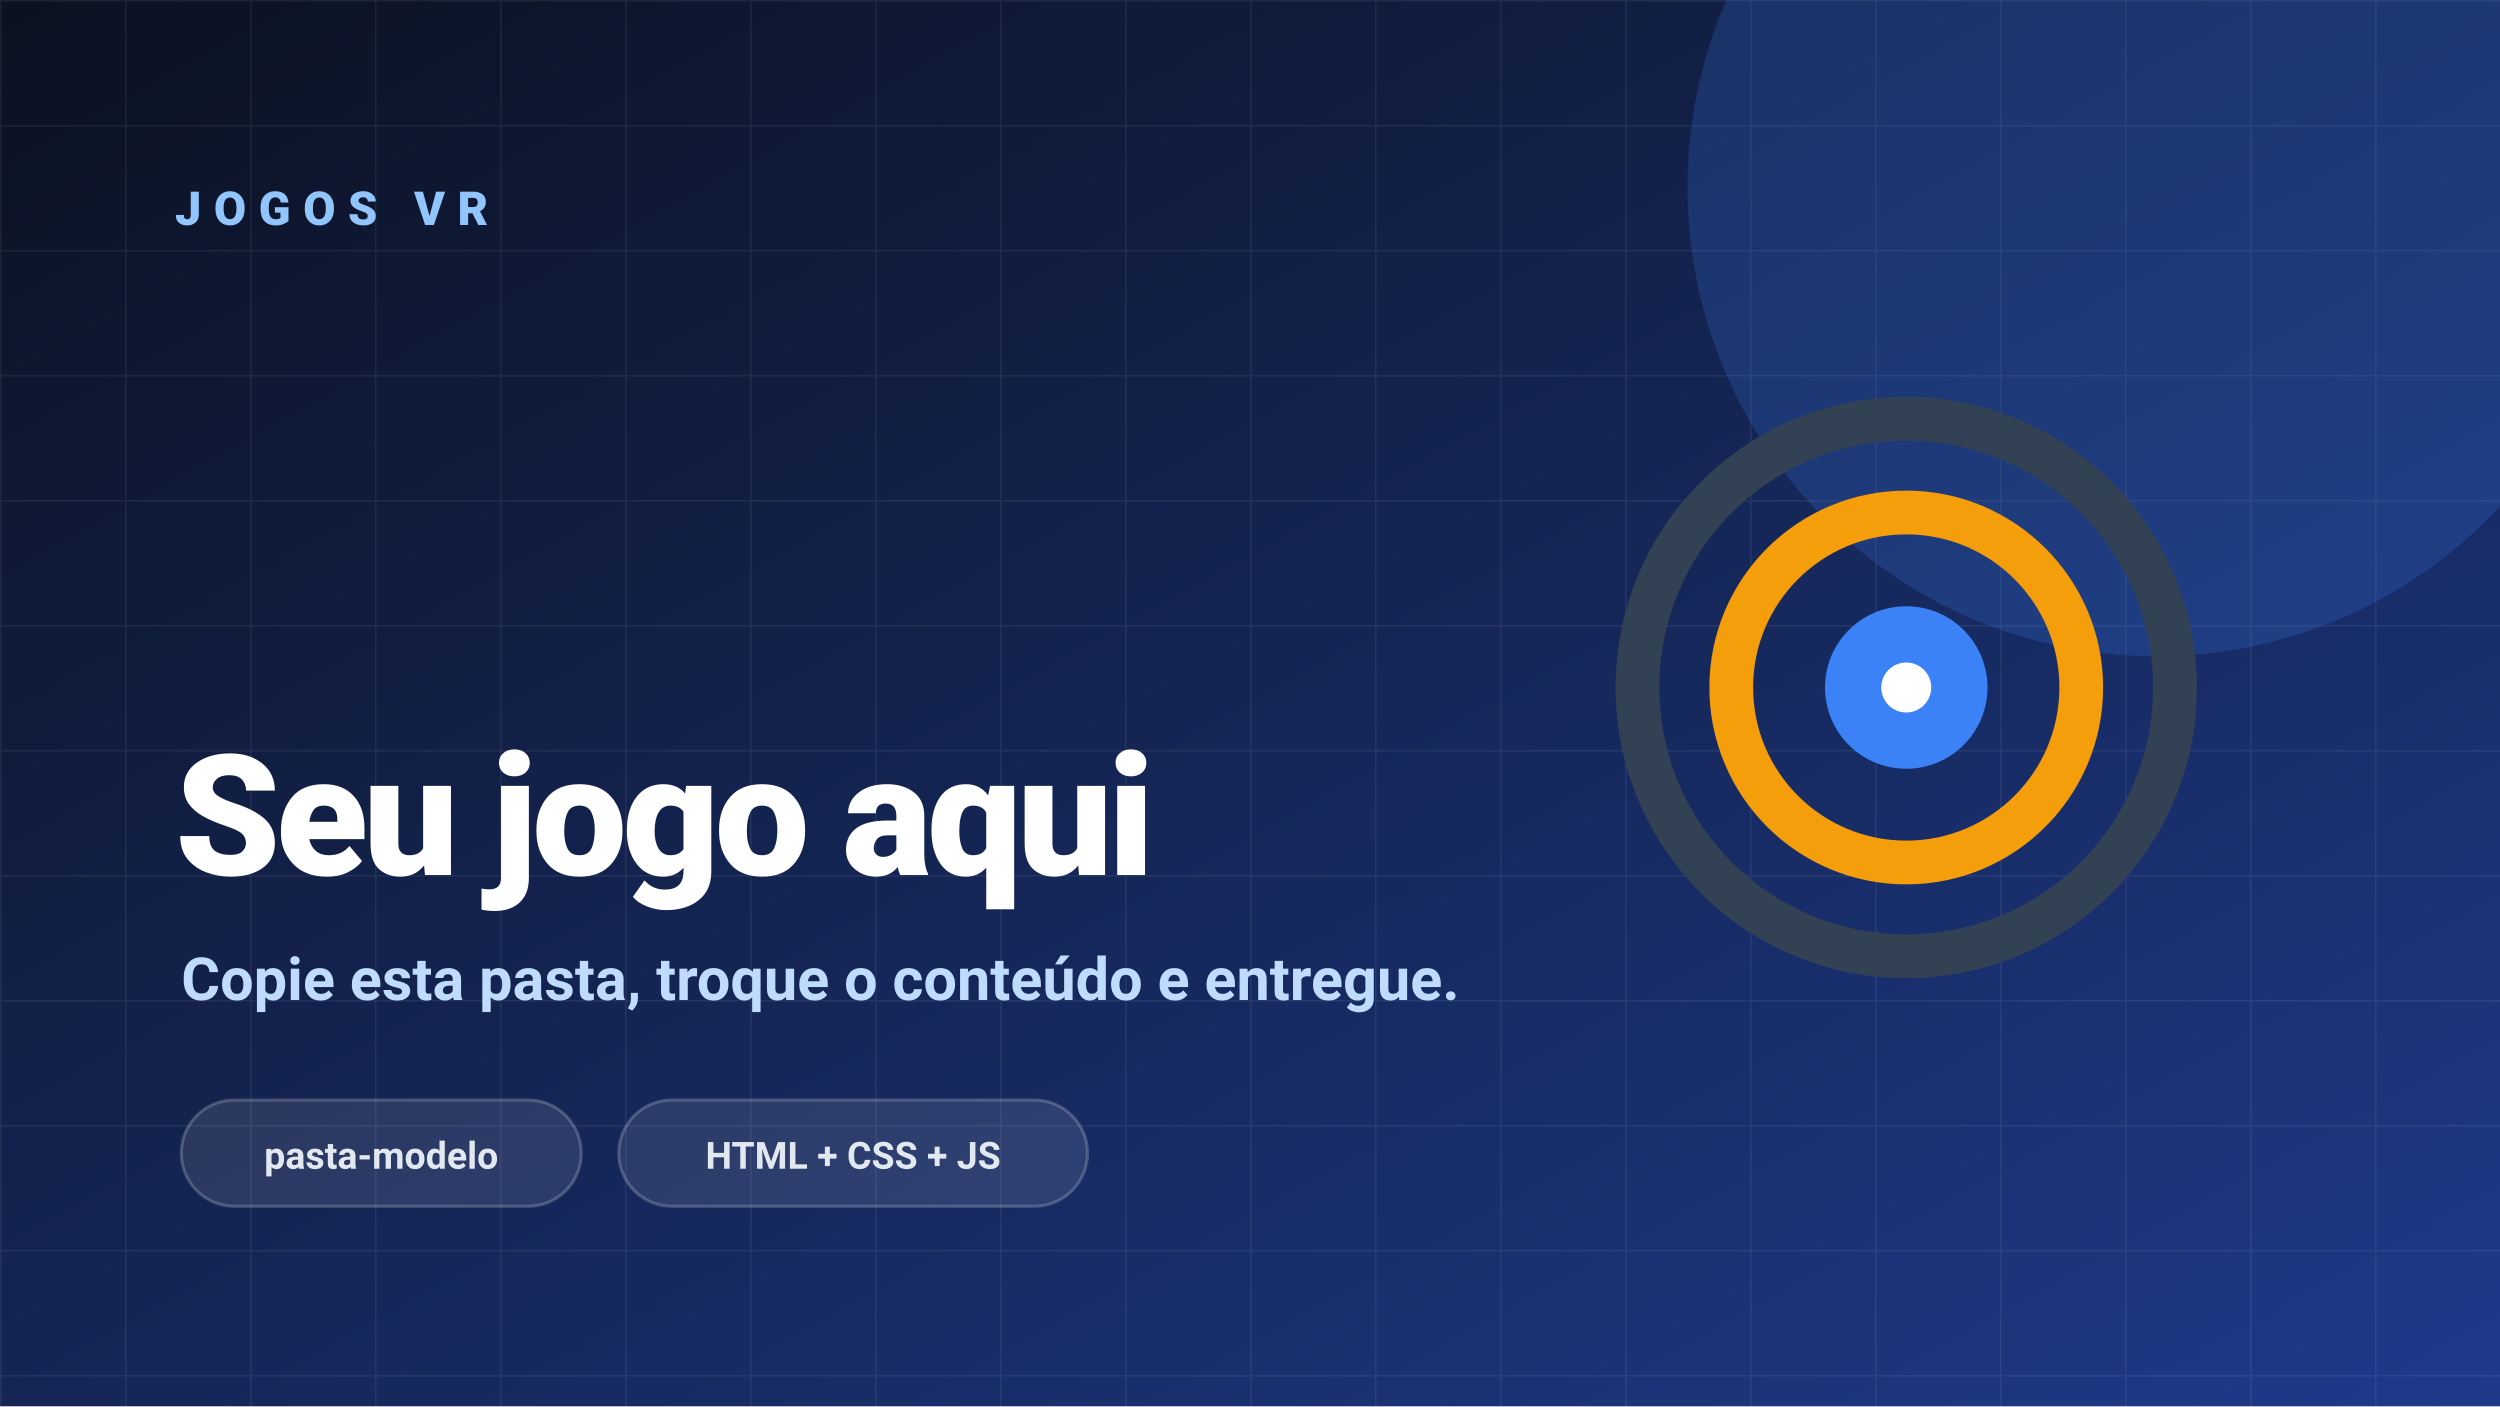
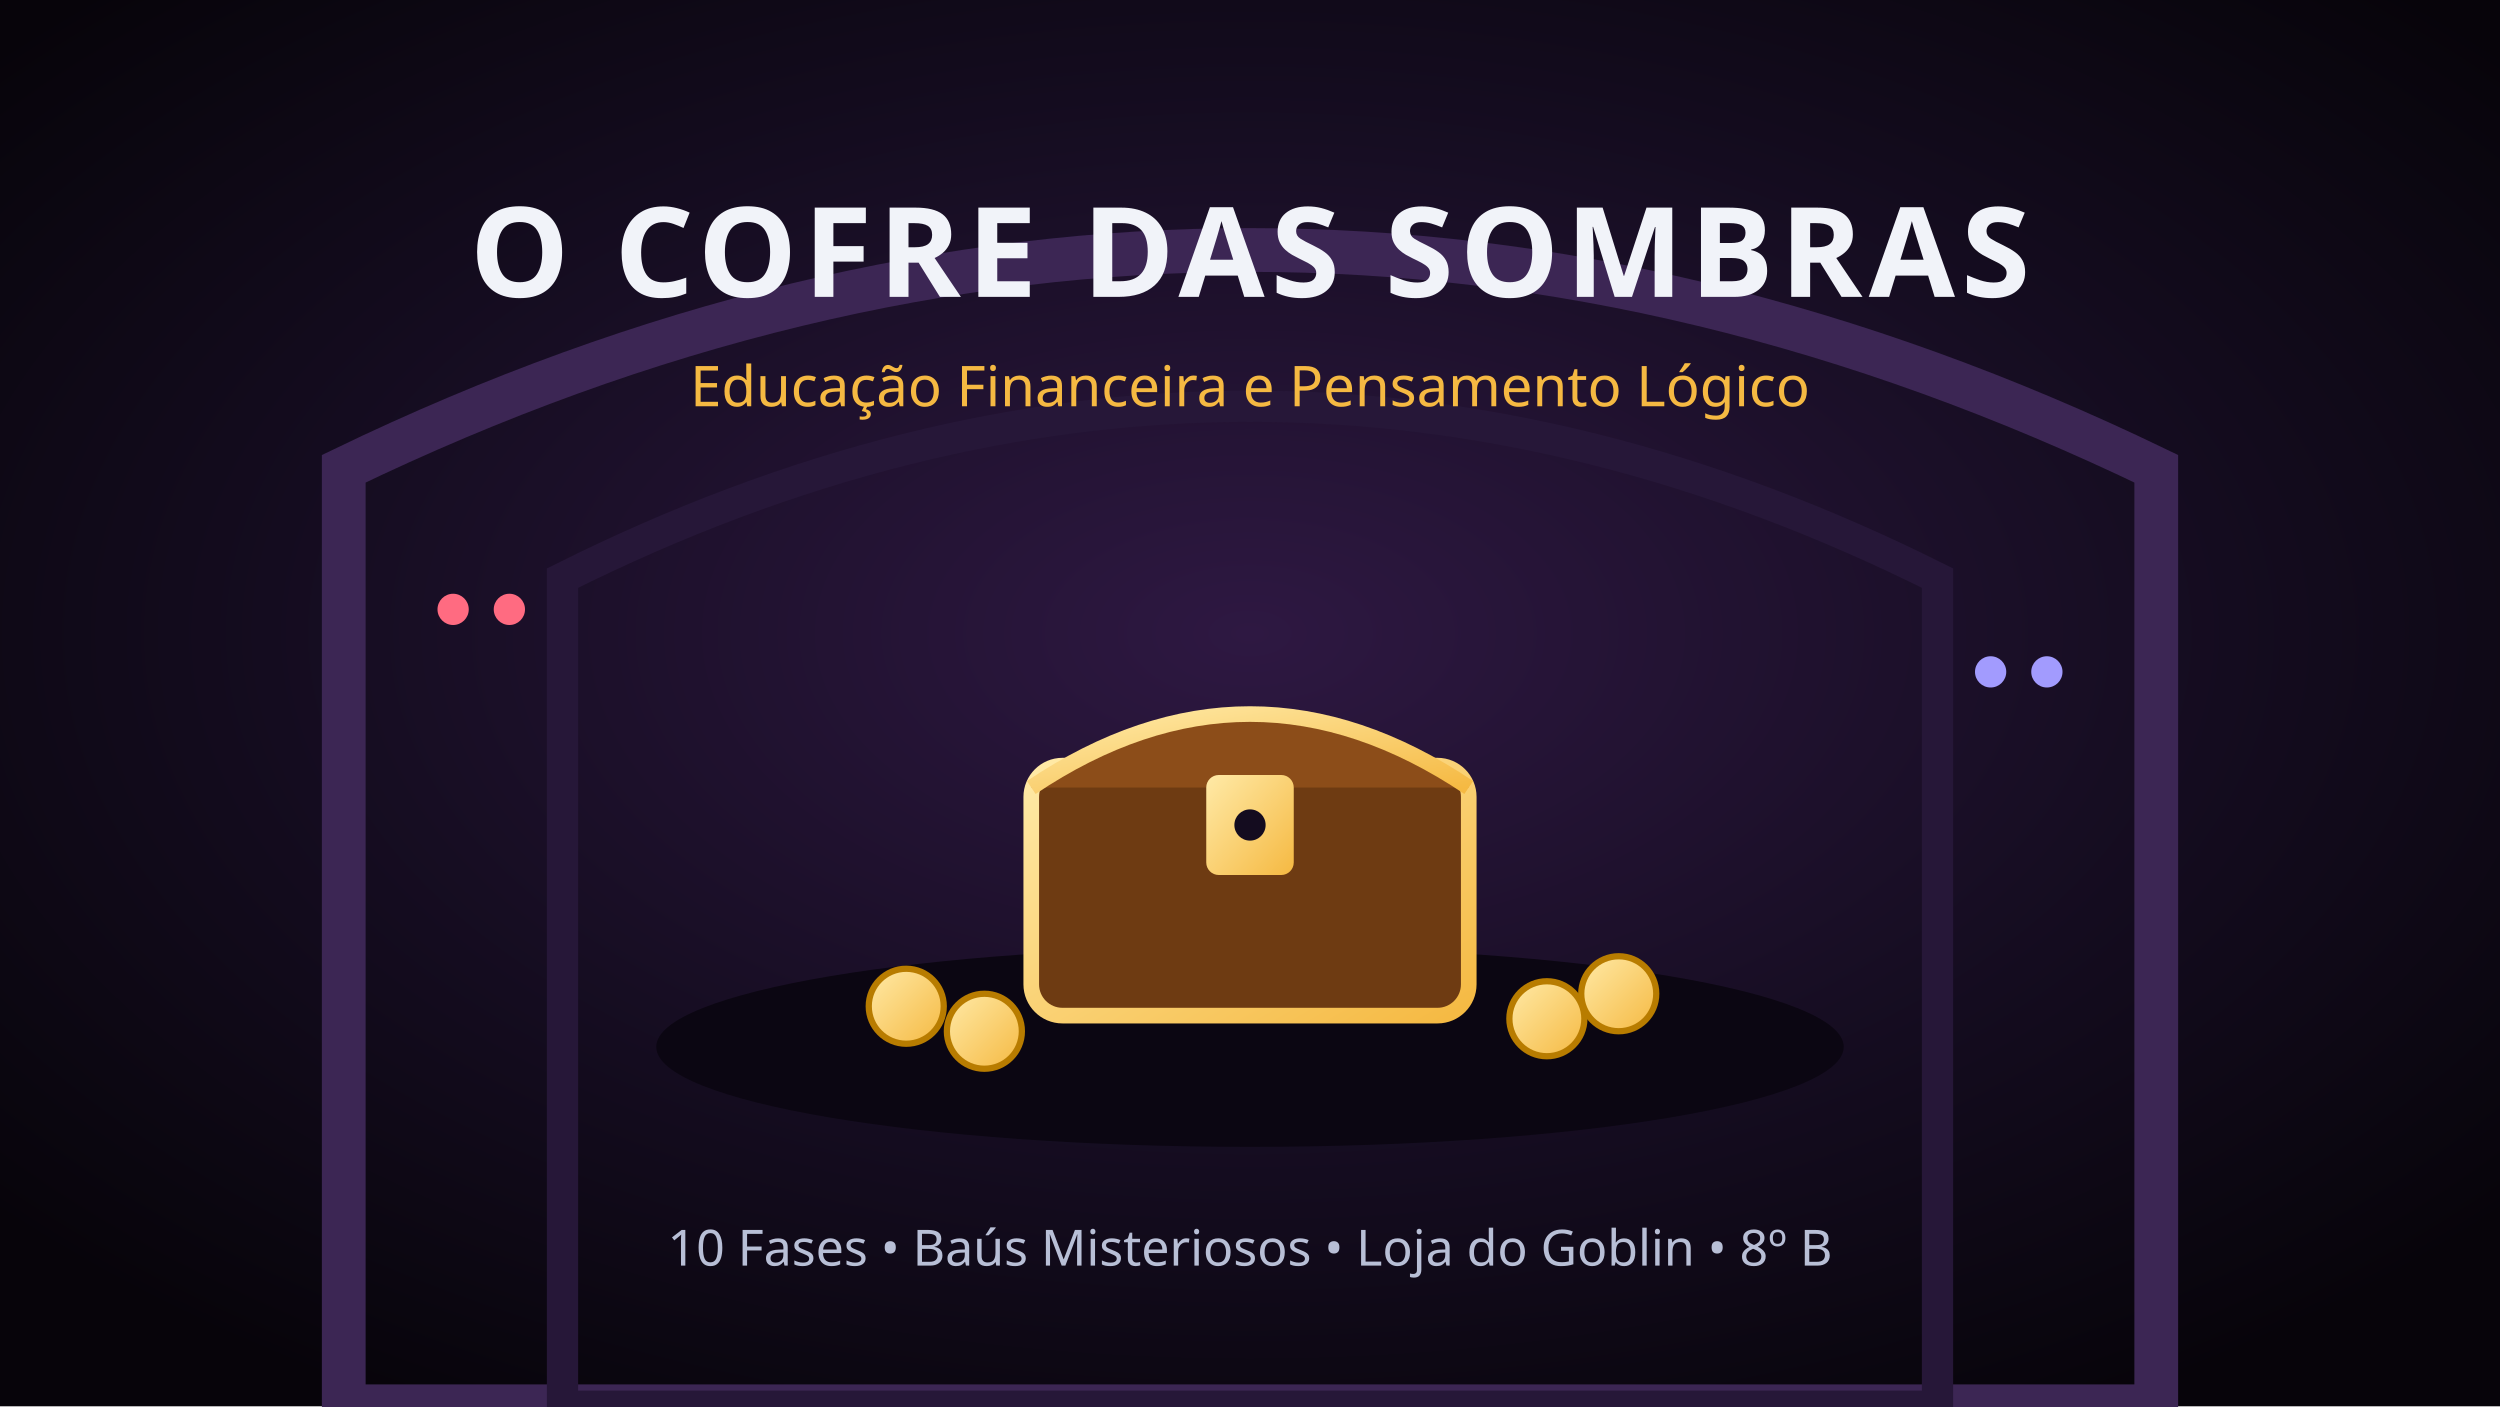
- <svg xmlns="http://www.w3.org/2000/svg" viewBox="0 0 800 450" role="img" aria-label="Capa de modelo de jogo">
+ <svg xmlns="http://www.w3.org/2000/svg" viewBox="0 0 800 450" width="800" height="450">
  <defs>
-     <linearGradient id="bg" x1="0" y1="0" x2="1" y2="1">
-       <stop offset="0" stop-color="#0b1120" />
-       <stop offset="1" stop-color="#1e3a8a" />
+     <radialGradient id="fundoAbismo" cx="50%" cy="45%" r="65%">
+       <stop offset="0%" stop-color="#2e1842" />
+       <stop offset="60%" stop-color="#140c1f" />
+       <stop offset="100%" stop-color="#07040a" />
+     </radialGradient>
+     <linearGradient id="brilhoOuro" x1="0%" y1="0%" x2="100%" y2="100%">
+       <stop offset="0%" stop-color="#ffeaa7" />
+       <stop offset="100%" stop-color="#f5b942" />
    </linearGradient>
-     <pattern id="grid" width="40" height="40" patternUnits="userSpaceOnUse">
-       <path d="M40 0H0V40" fill="none" stroke="#ffffff" stroke-opacity="0.07" />
-     </pattern>
  </defs>
-   <rect width="800" height="450" fill="url(#bg)" />
-   <rect width="800" height="450" fill="url(#grid)" />
-   <circle cx="690" cy="60" r="150" fill="#3b82f6" opacity="0.2" />
-   <g font-family="ui-sans-serif, system-ui, -apple-system, Segoe UI, Roboto, Arial, sans-serif">
-     <text x="56" y="72" fill="#93c5fd" font-size="15" font-weight="800" letter-spacing="4">JOGOS VR</text>
-     <g transform="translate(520 130)">
-       <circle cx="90" cy="90" r="86" fill="none" stroke="#334155" stroke-width="14" />
-       <circle cx="90" cy="90" r="56" fill="none" stroke="#f59e0b" stroke-width="14" />
-       <circle cx="90" cy="90" r="26" fill="#3b82f6" />
-       <circle cx="90" cy="90" r="8" fill="#ffffff" />
-     </g>
-     <text x="56" y="280" fill="#ffffff" font-size="54" font-weight="900" letter-spacing="-1.5">Seu jogo aqui</text>
-     <text x="58" y="320" fill="#bfdbfe" font-size="19" font-weight="600">Copie esta pasta, troque o conteúdo e entregue.</text>
-     <g transform="translate(58 352)">
-       <rect width="128" height="34" rx="17" fill="#ffffff" fill-opacity="0.1" stroke="#ffffff" stroke-opacity="0.2" />
-       <text x="64" y="22" fill="#e2e8f0" font-size="12" font-weight="700" text-anchor="middle">pasta-modelo</text>
-     </g>
-     <g transform="translate(198 352)">
-       <rect width="150" height="34" rx="17" fill="#ffffff" fill-opacity="0.1" stroke="#ffffff" stroke-opacity="0.2" />
-       <text x="75" y="22" fill="#e2e8f0" font-size="12" font-weight="700" text-anchor="middle">HTML + CSS + JS</text>
-     </g>
-   </g>
+   <rect width="800" height="450" fill="url(#fundoAbismo)" />
+   <path d="M 110 450 L 110 150 Q 400 10 690 150 L 690 450 Z" fill="none" stroke="#3c2654" stroke-width="14" />
+   <path d="M 180 450 L 180 185 Q 400 75 620 185 L 620 450 Z" fill="none" stroke="#261738" stroke-width="10" />
+   <circle cx="145" cy="195" r="5" fill="#ff6b81" />
+   <circle cx="163" cy="195" r="5" fill="#ff6b81" />
+   <circle cx="637" cy="215" r="5" fill="#a29bfe" />
+   <circle cx="655" cy="215" r="5" fill="#a29bfe" />
+   <ellipse cx="400" cy="335" rx="190" ry="32" fill="#0b0612" />
+   <circle cx="290" cy="322" r="12" fill="url(#brilhoOuro)" stroke="#b87c00" stroke-width="2" />
+   <circle cx="315" cy="330" r="12" fill="url(#brilhoOuro)" stroke="#b87c00" stroke-width="2" />
+   <circle cx="495" cy="326" r="12" fill="url(#brilhoOuro)" stroke="#b87c00" stroke-width="2" />
+   <circle cx="518" cy="318" r="12" fill="url(#brilhoOuro)" stroke="#b87c00" stroke-width="2" />
+   <rect x="330" y="245" width="140" height="80" rx="10" fill="#6e3b12" stroke="url(#brilhoOuro)" stroke-width="5" />
+   <path d="M 330 252 Q 400 205 470 252" fill="#8c4d19" stroke="url(#brilhoOuro)" stroke-width="5" />
+   <rect x="386" y="248" width="28" height="32" rx="4" fill="url(#brilhoOuro)" />
+   <circle cx="400" cy="264" r="5" fill="#140c1f" />
+   <text x="400" y="95" text-anchor="middle" font-family="sans-serif" font-size="40" font-weight="bold" fill="#f1f3f9" letter-spacing="2">
+     O COFRE DAS SOMBRAS
+   </text>
+   <text x="400" y="130" text-anchor="middle" font-family="sans-serif" font-size="18" fill="#f5b942">
+     Educação Financeira e Pensamento Lógico
+   </text>
+   <text x="400" y="405" text-anchor="middle" font-family="sans-serif" font-size="16" fill="#b8bfd6">
+     10 Fases • Baús Misteriosos • Loja do Goblin • 8º B
+   </text>
</svg>
